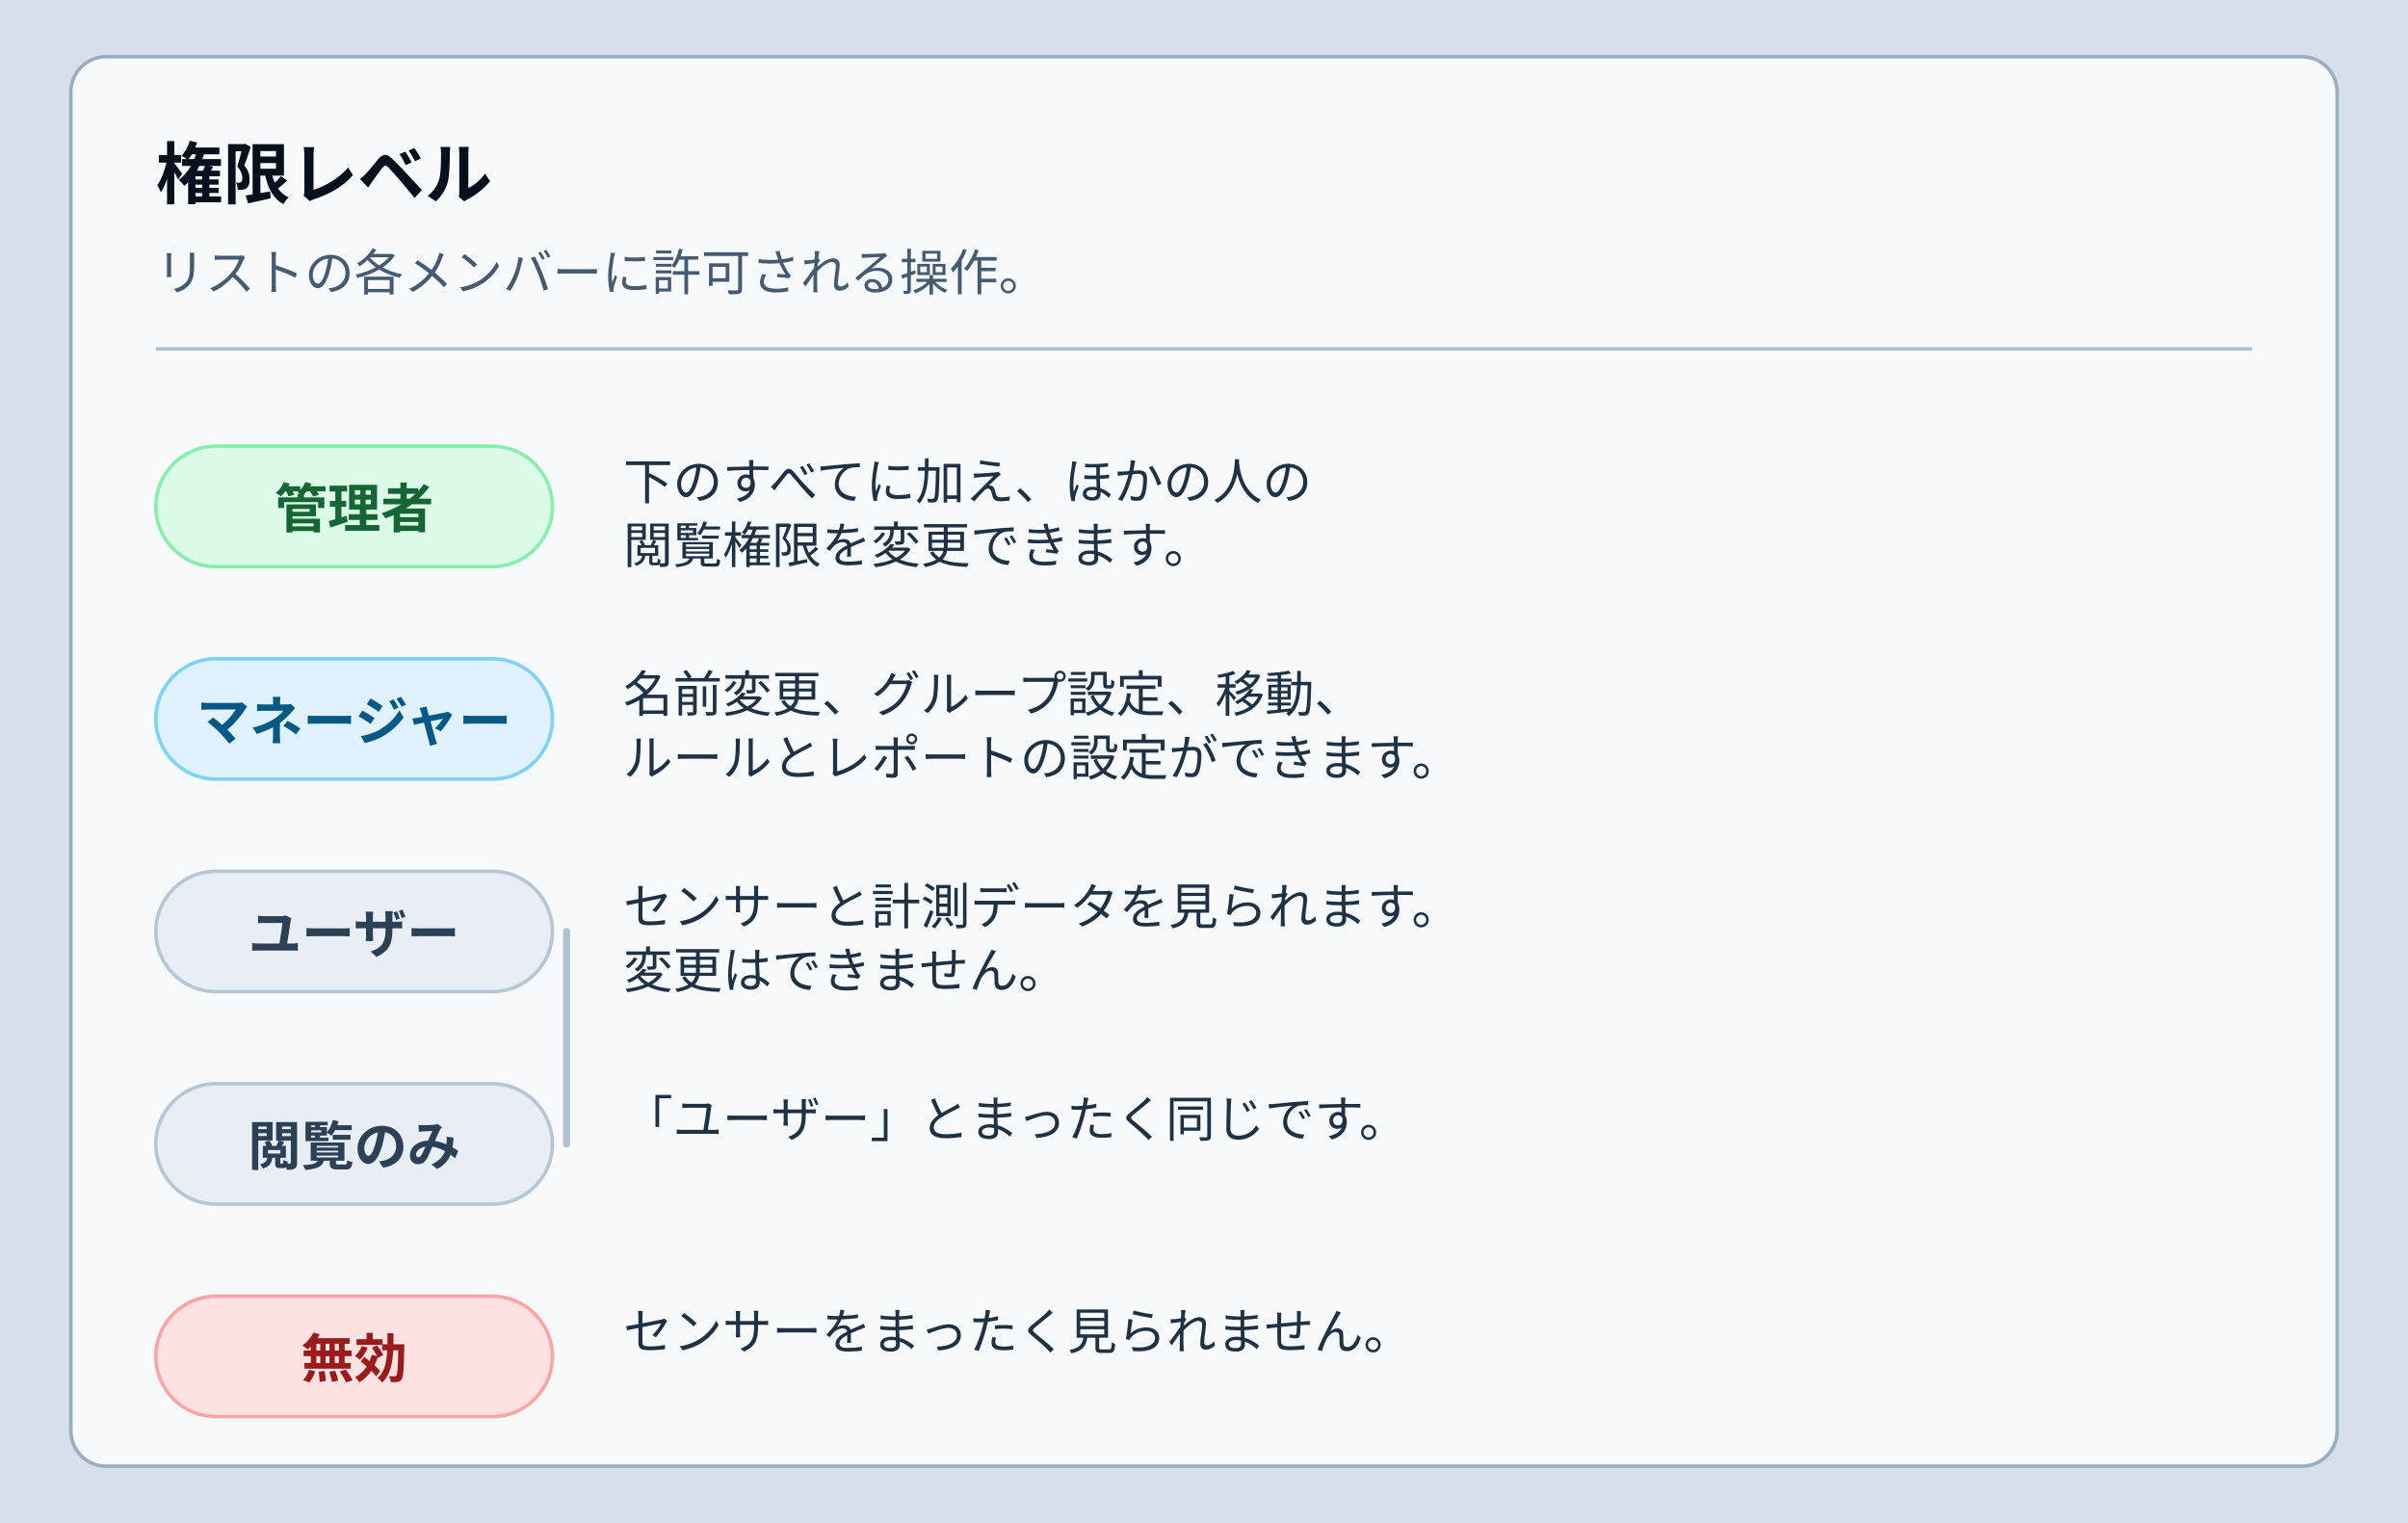
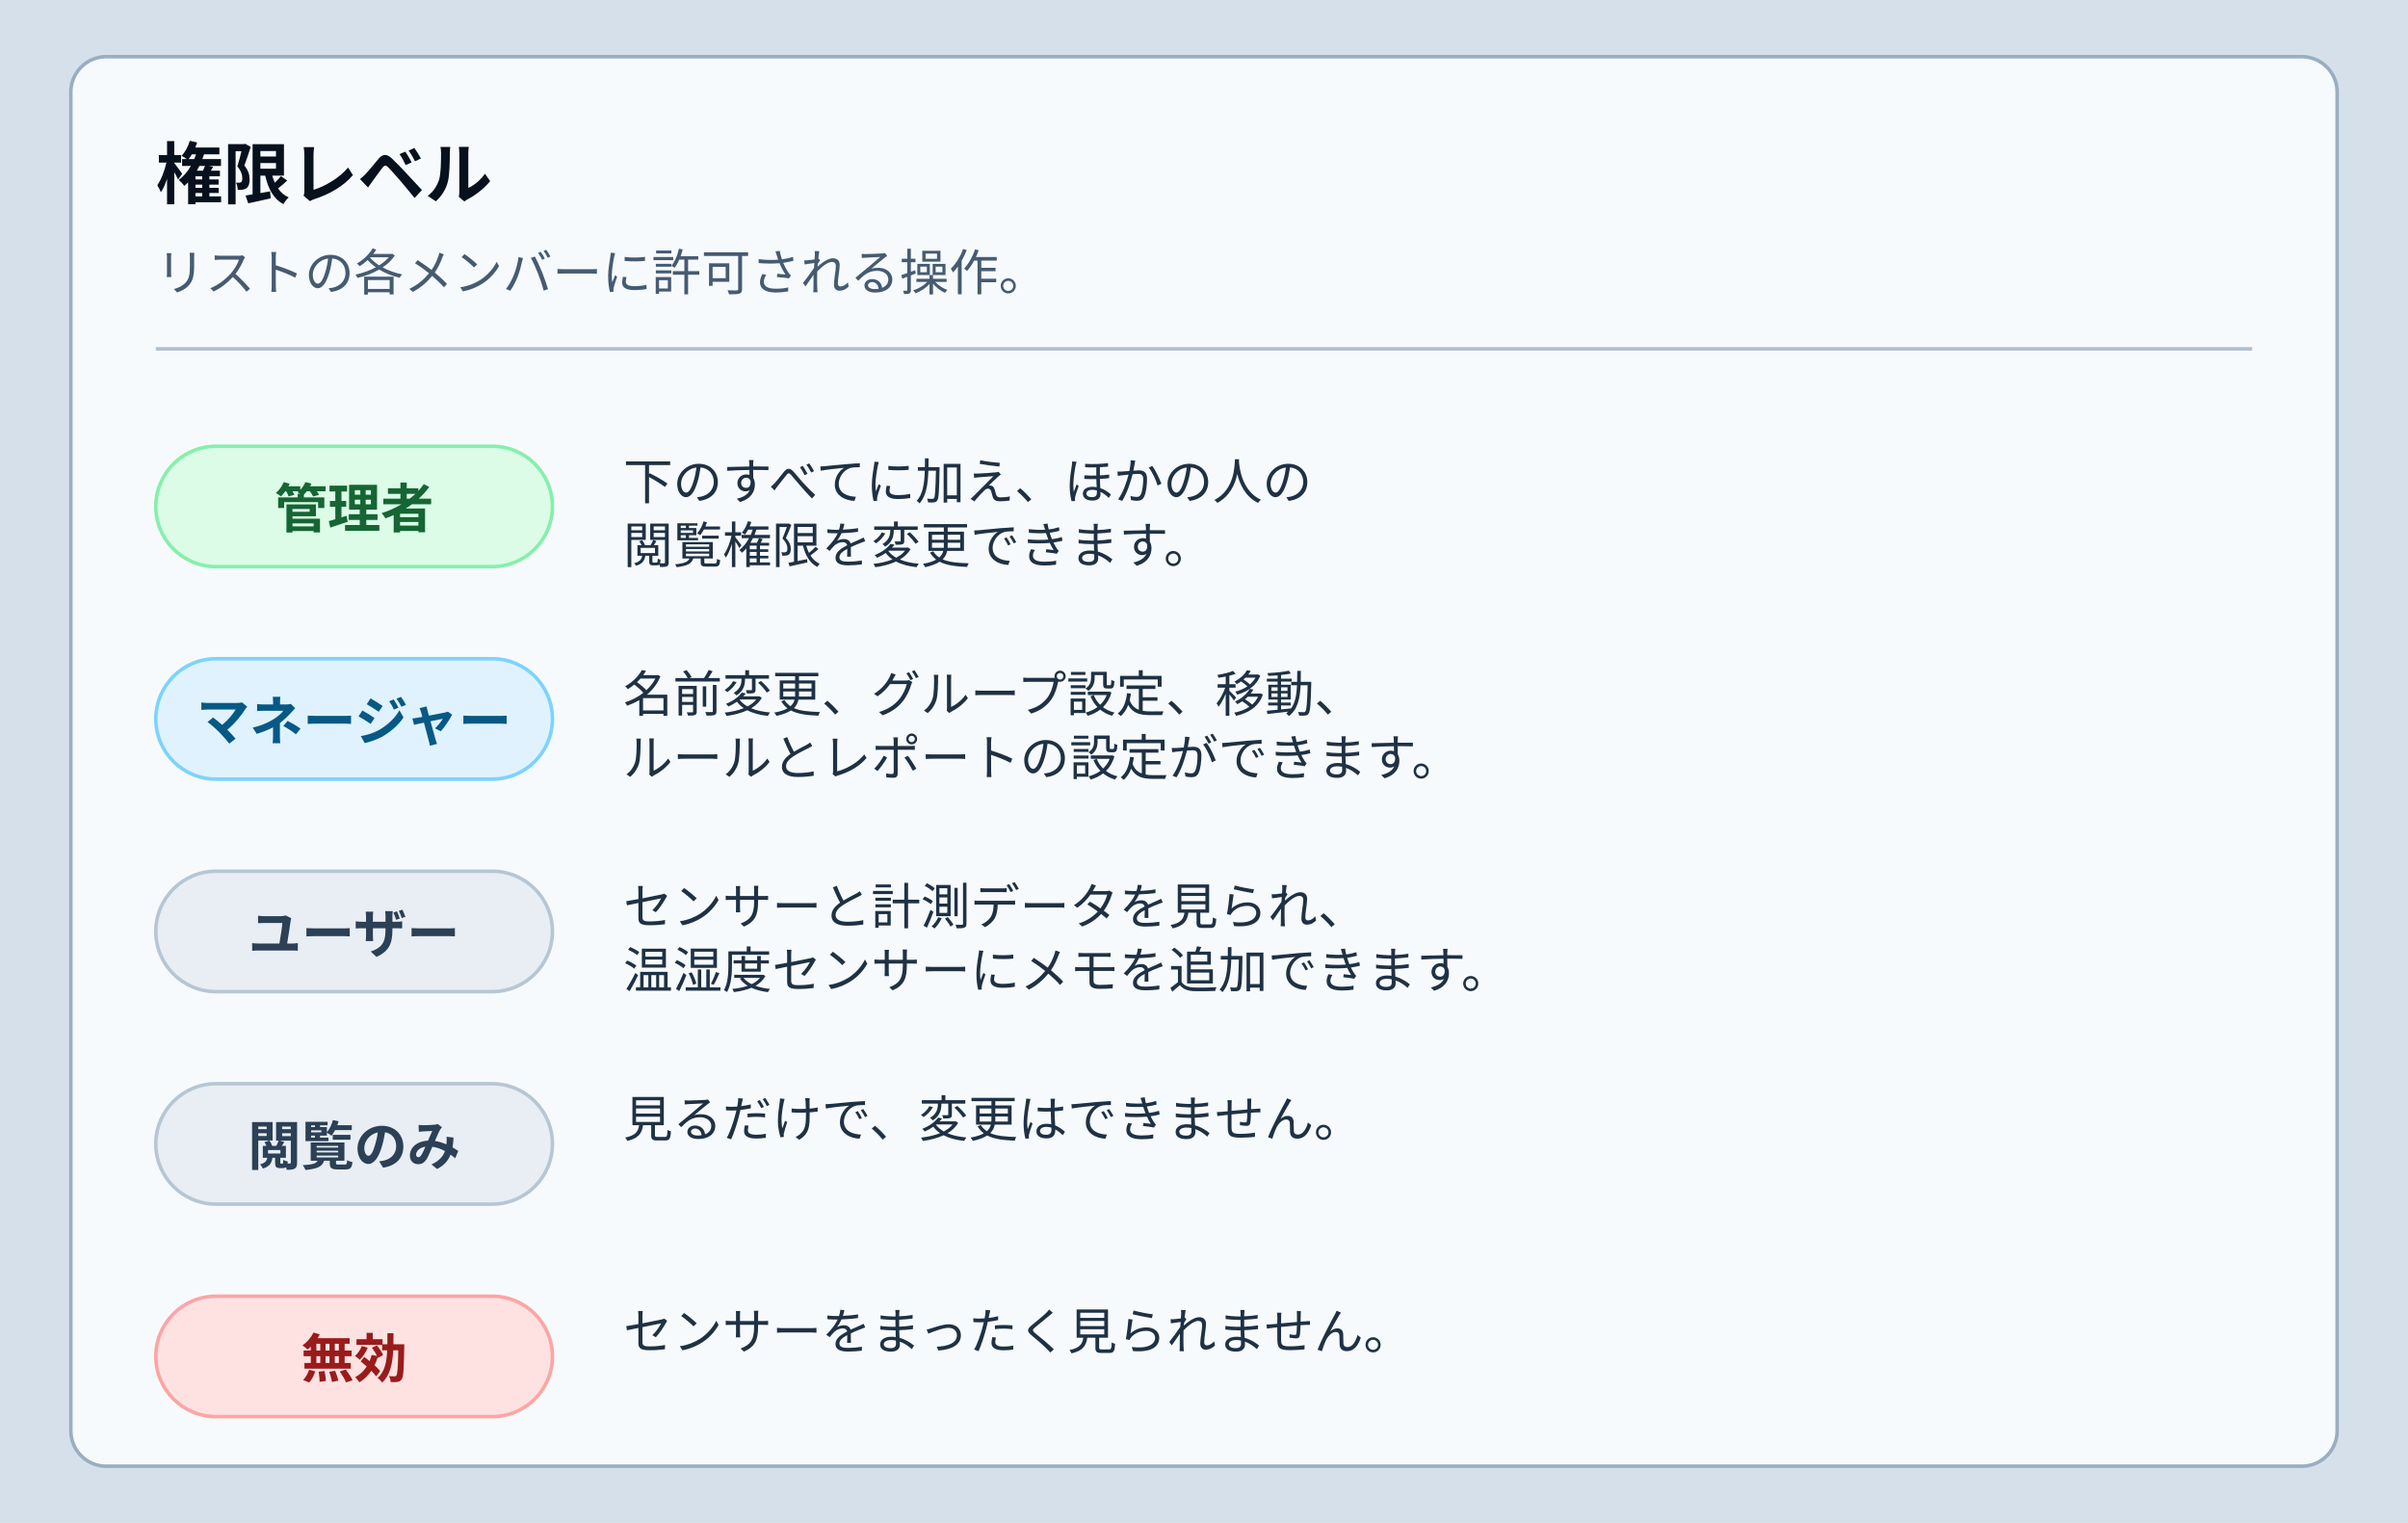
<svg xmlns="http://www.w3.org/2000/svg" viewBox="0 0 680 430" width="680" height="430" role="img" aria-label="5つの権限レベル。管理者、マネージャー、ユーザー、閲覧のみ、無効と、それぞれにできること">
  <defs>
    <linearGradient id="primary" x1="0" y1="0" x2="0" y2="1">
      <stop offset="0" stop-color="#40546b" />
      <stop offset="1" stop-color="#2d3d4f" />
    </linearGradient>
    <linearGradient id="secondary" x1="0" y1="0" x2="0" y2="1">
      <stop offset="0" stop-color="#f8fbfd" />
      <stop offset="1" stop-color="#edf3f8" />
    </linearGradient>
  </defs>
  <rect width="680" height="430" fill="#eef3f8" />
  <rect x="0" y="0" width="680" height="430" rx="0" fill="#d6e0ea" />
  <rect x="20" y="16" width="640" height="398" rx="10" fill="#f7fafc" stroke="#99aec1" />
  <text x="44" y="56" font-family="Inter, 'Inter Variable', system-ui, -apple-system, 'Noto Sans JP', sans-serif" font-size="19" font-weight="600" fill="#07111d" text-anchor="start">権限レベル</text>
  <text x="44" y="82" font-family="Inter, 'Inter Variable', system-ui, -apple-system, 'Noto Sans JP', sans-serif" font-size="14" font-weight="400" fill="#465b72" text-anchor="start">リストの各メンバーに許可される操作。</text>
  <rect x="44" y="98" width="592" height="1" rx="0" fill="#b0c0ce" />
  <rect x="44" y="126" width="112" height="34" rx="17" fill="#dcfce7" stroke="#86efac" />
  <text x="100" y="149" font-family="Inter, 'Inter Variable', system-ui, -apple-system, 'Noto Sans JP', sans-serif" font-size="15" font-weight="600" fill="#166534" text-anchor="middle">管理者</text>
  <text x="176" y="141" font-family="Inter, 'Inter Variable', system-ui, -apple-system, 'Noto Sans JP', sans-serif" font-size="14" font-weight="400" fill="#1f3144" text-anchor="start">下のすべてに加え、ほかの人の</text>
  <text x="176" y="159" font-family="Inter, 'Inter Variable', system-ui, -apple-system, 'Noto Sans JP', sans-serif" font-size="14" font-weight="400" fill="#1f3144" text-anchor="start">閲覧権限を変更できます。</text>
  <rect x="44" y="186" width="112" height="34" rx="17" fill="#e0f2fe" stroke="#7dd3fc" />
  <text x="100" y="209" font-family="Inter, 'Inter Variable', system-ui, -apple-system, 'Noto Sans JP', sans-serif" font-size="15" font-weight="600" fill="#075985" text-anchor="middle">マネージャー</text>
  <text x="176" y="201" font-family="Inter, 'Inter Variable', system-ui, -apple-system, 'Noto Sans JP', sans-serif" font-size="14" font-weight="400" fill="#1f3144" text-anchor="start">名前変更、グループ設定、移動、</text>
  <text x="176" y="219" font-family="Inter, 'Inter Variable', system-ui, -apple-system, 'Noto Sans JP', sans-serif" font-size="14" font-weight="400" fill="#1f3144" text-anchor="start">ルールとレポートの設定ができます。</text>
  <rect x="44" y="246" width="112" height="34" rx="17" fill="#e8eef4" stroke="#b6c6d4" />
  <text x="100" y="269" font-family="Inter, 'Inter Variable', system-ui, -apple-system, 'Noto Sans JP', sans-serif" font-size="15" font-weight="600" fill="#2c4056" text-anchor="middle">ユーザー</text>
-   <text x="176" y="261" font-family="Inter, 'Inter Variable', system-ui, -apple-system, 'Noto Sans JP', sans-serif" font-size="14" font-weight="400" fill="#1f3144" text-anchor="start">センサーと計測データを見られます。</text>
-   <text x="176" y="279" font-family="Inter, 'Inter Variable', system-ui, -apple-system, 'Noto Sans JP', sans-serif" font-size="14" font-weight="400" fill="#1f3144" text-anchor="start">変更はできません。</text>
+   <text x="176" y="261" font-family="Inter, 'Inter Variable', system-ui, -apple-system, 'Noto Sans JP', sans-serif" font-size="14" font-weight="400" fill="#1f3144" text-anchor="start">センサーと計測データを見られ、</text>
+   <text x="176" y="279" font-family="Inter, 'Inter Variable', system-ui, -apple-system, 'Noto Sans JP', sans-serif" font-size="14" font-weight="400" fill="#1f3144" text-anchor="start">温湿度センサーにメモを追加できます。</text>
  <rect x="44" y="306" width="112" height="34" rx="17" fill="#e8eef4" stroke="#b6c6d4" />
  <text x="100" y="329" font-family="Inter, 'Inter Variable', system-ui, -apple-system, 'Noto Sans JP', sans-serif" font-size="15" font-weight="600" fill="#2c4056" text-anchor="middle">閲覧のみ</text>
-   <text x="176" y="321" font-family="Inter, 'Inter Variable', system-ui, -apple-system, 'Noto Sans JP', sans-serif" font-size="14" font-weight="400" fill="#1f3144" text-anchor="start">「ユーザー」とまったく同じです。</text>
+   <text x="176" y="321" font-family="Inter, 'Inter Variable', system-ui, -apple-system, 'Noto Sans JP', sans-serif" font-size="14" font-weight="400" fill="#1f3144" text-anchor="start">見るだけで、変更はできません。</text>
  <rect x="44" y="366" width="112" height="34" rx="17" fill="#fee2e2" stroke="#fca5a5" />
  <text x="100" y="389" font-family="Inter, 'Inter Variable', system-ui, -apple-system, 'Noto Sans JP', sans-serif" font-size="15" font-weight="600" fill="#991b1b" text-anchor="middle">無効</text>
  <text x="176" y="381" font-family="Inter, 'Inter Variable', system-ui, -apple-system, 'Noto Sans JP', sans-serif" font-size="14" font-weight="400" fill="#1f3144" text-anchor="start">センサーをまったく見られません。</text>
-   <path d="M160 263 v60" stroke="#b0c0ce" stroke-width="2" stroke-linecap="round" fill="none" />
</svg>
